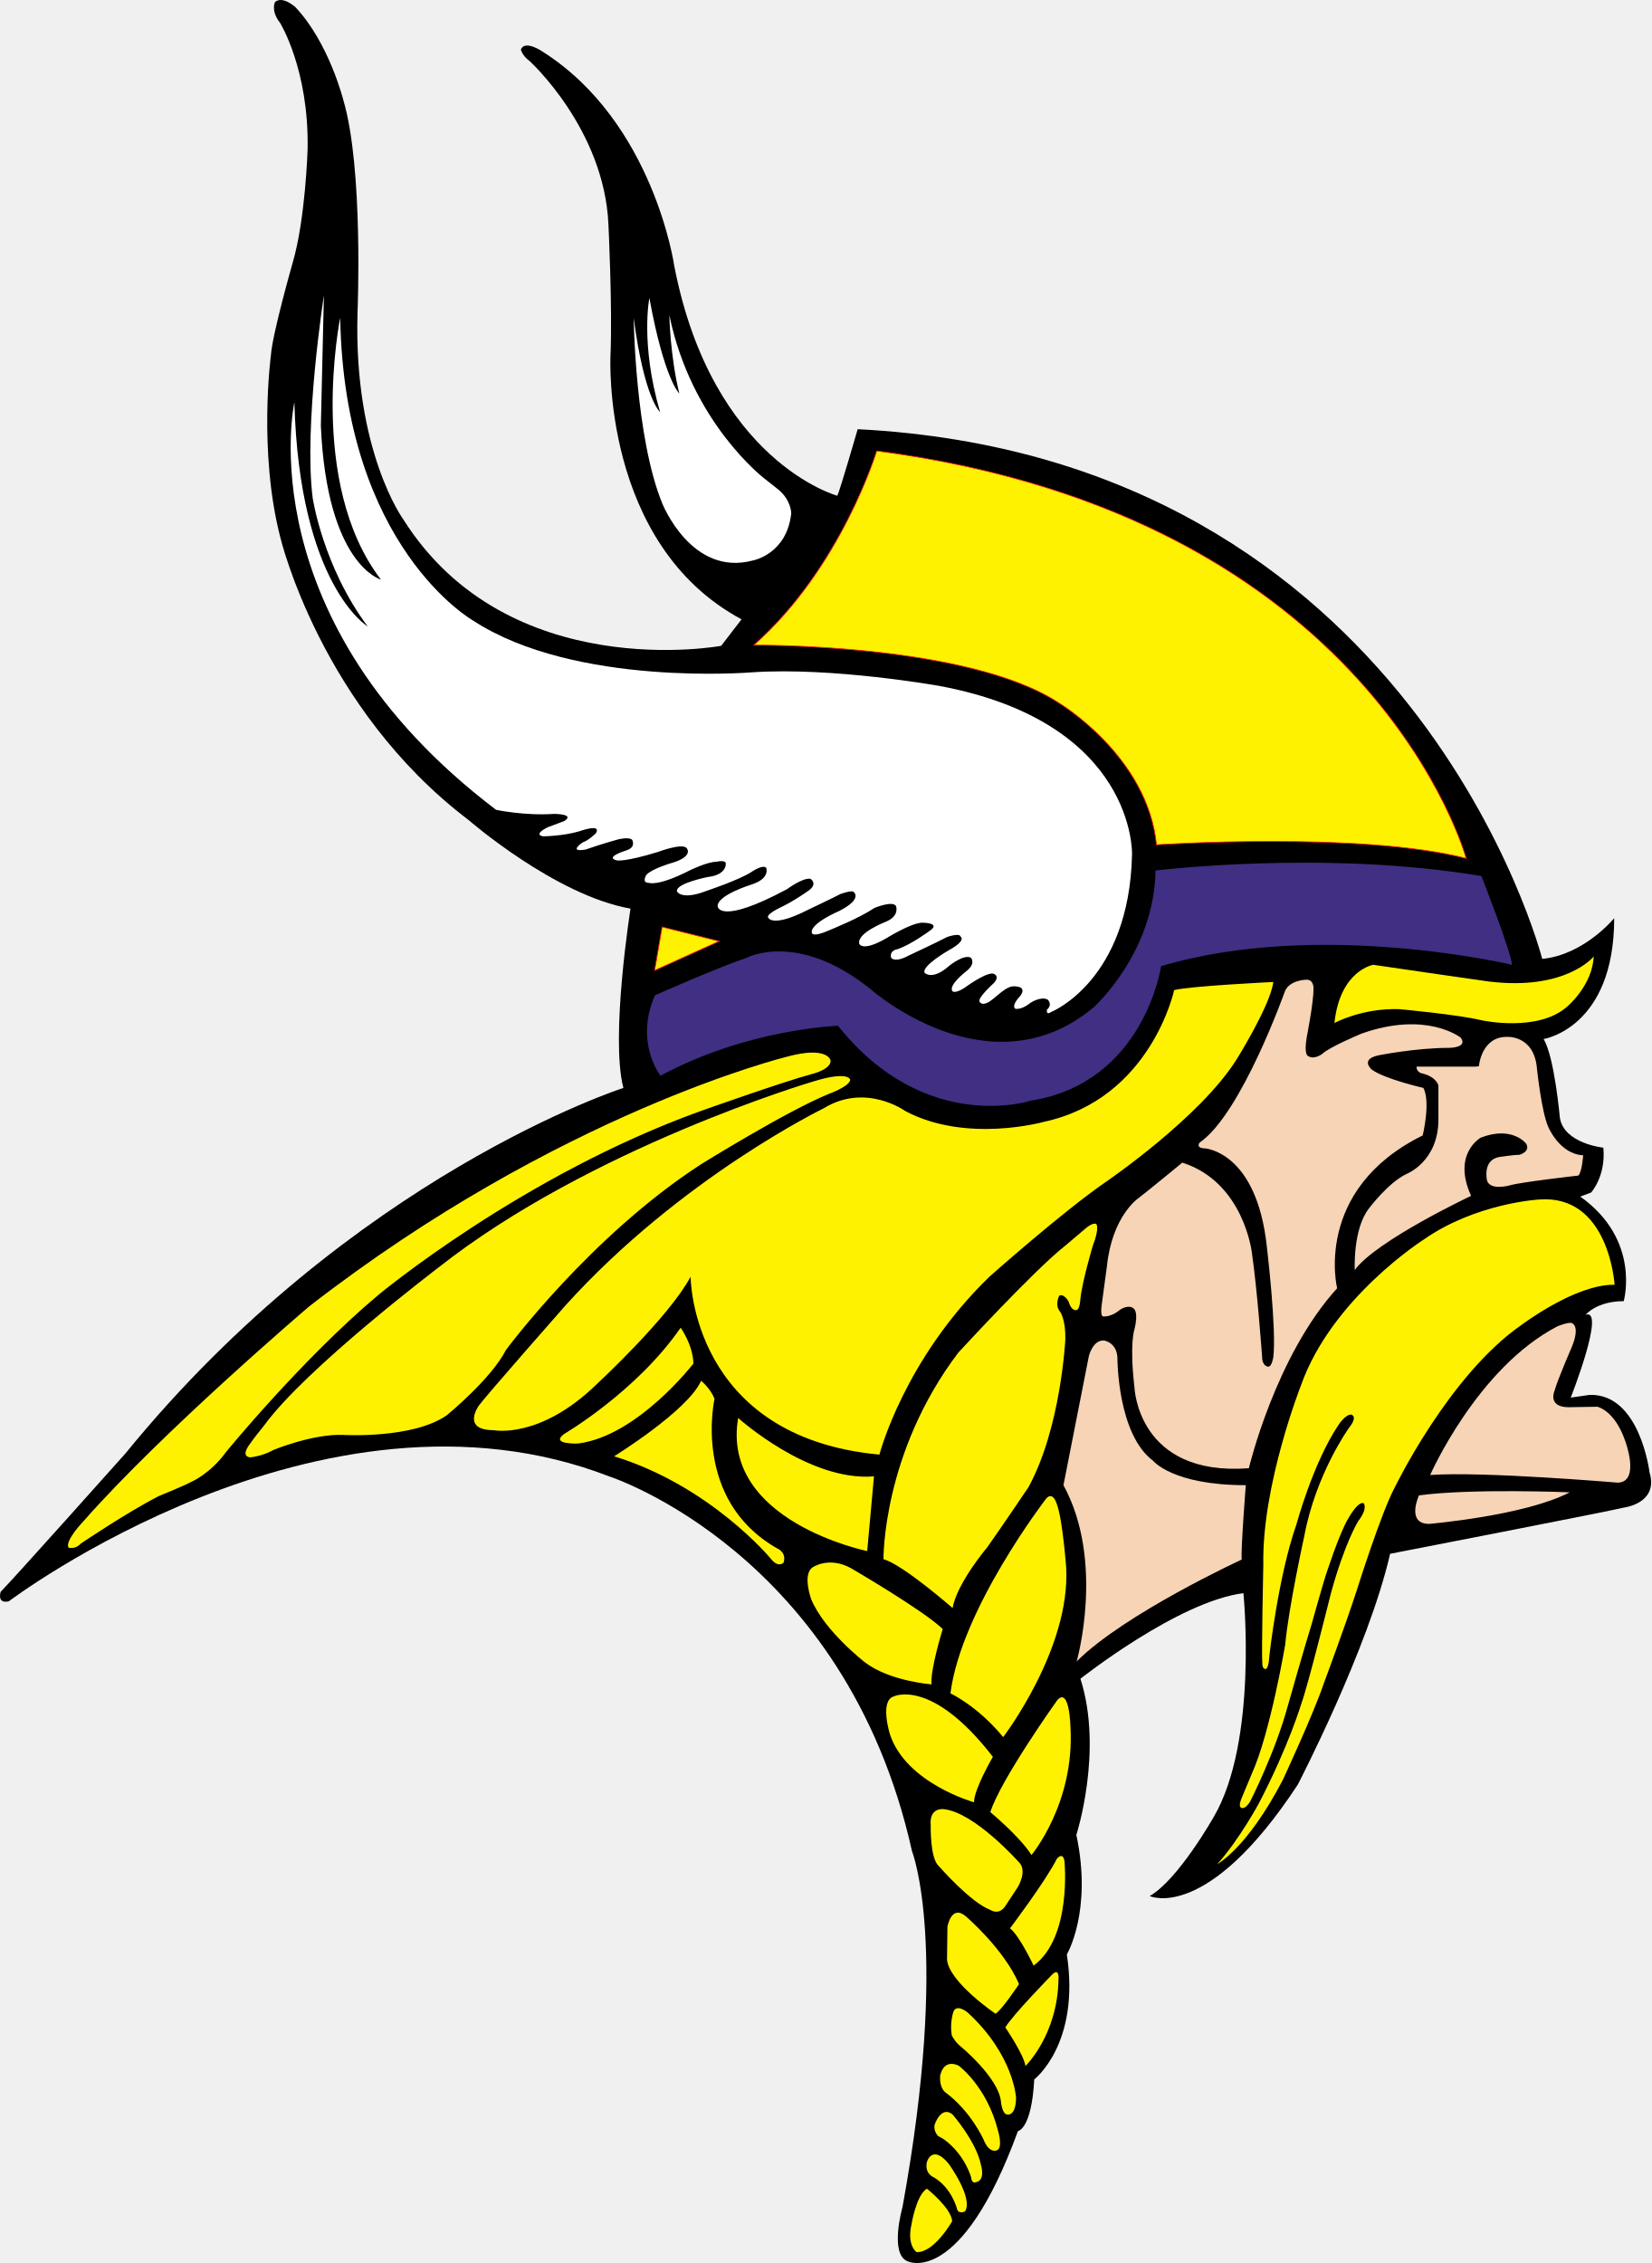
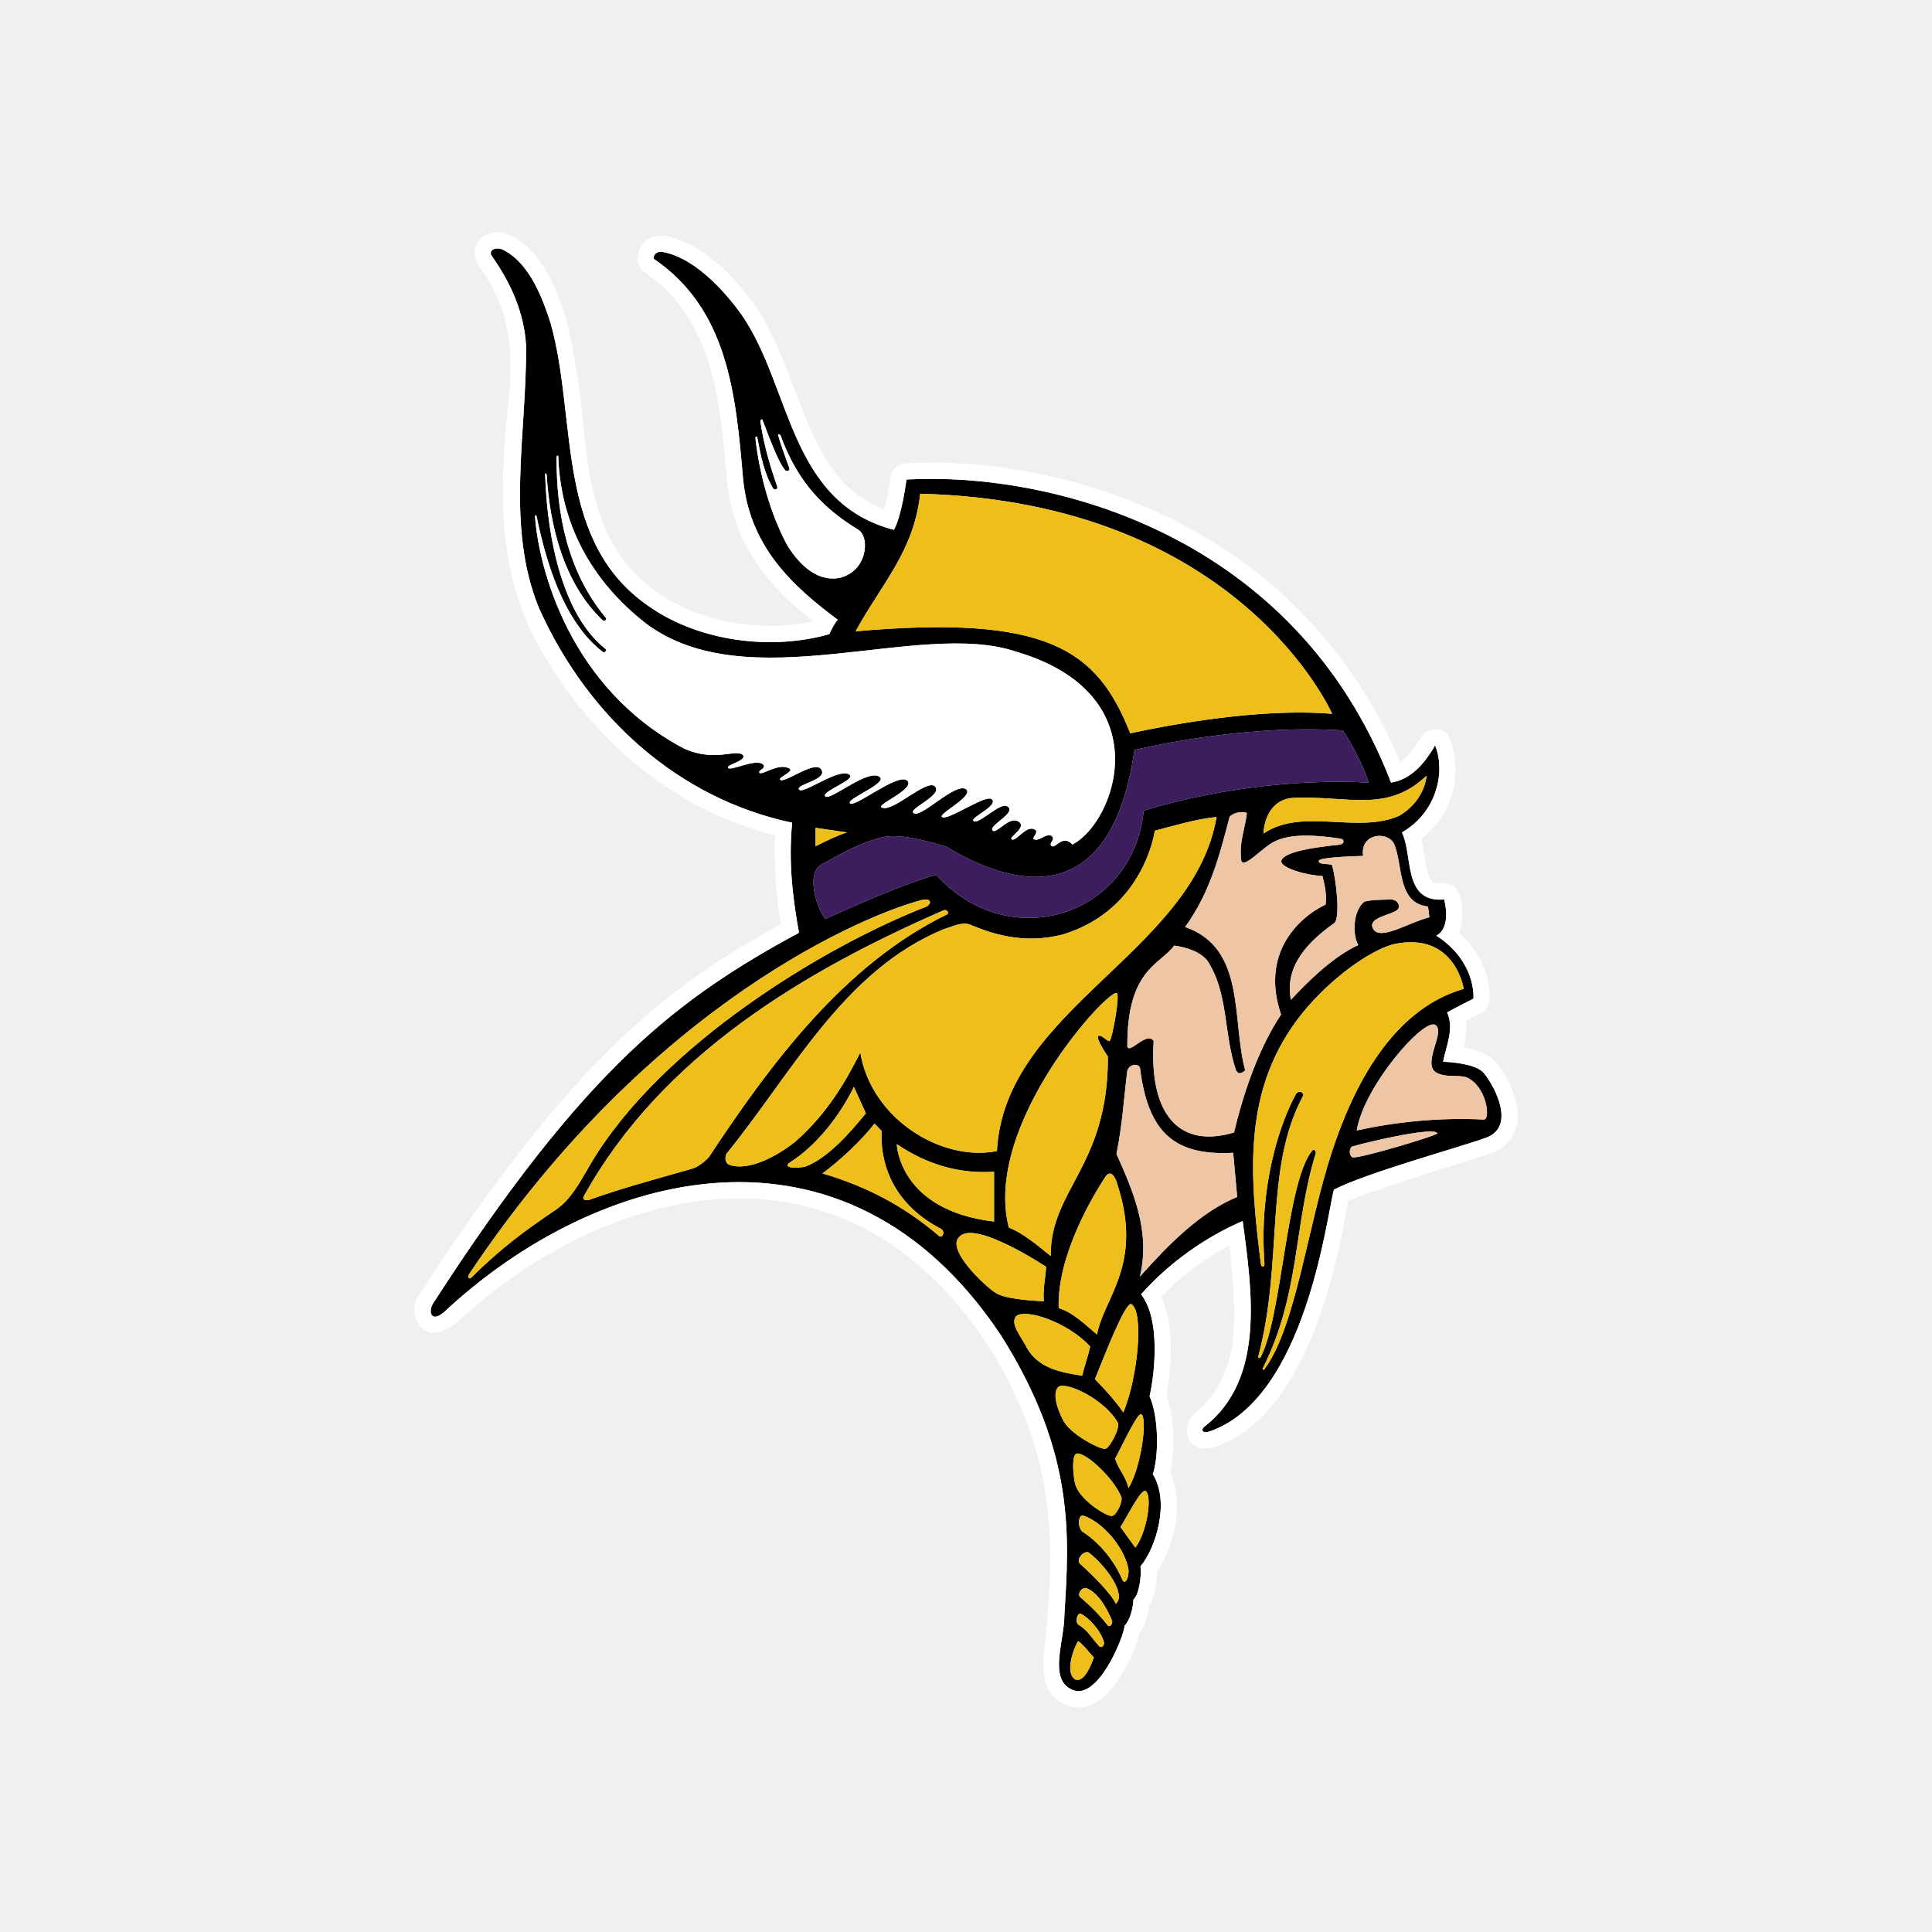
- <svg xmlns="http://www.w3.org/2000/svg" version="1.1" id="Layer_1" x="0px" y="0px" viewBox="0 0 508.104 696.394" enable-background="new 0 0 508.104 696.394" xml:space="preserve">
-   <g>
-     <path d="M228.198,190.587l-6.27,8.151c0,0-65.515,12.225-97.803-38.871c0,0-15.36-21.003-14.105-63.635   c0,0,1.88-44.512-4.39-65.516c0,0-4.388-17.554-14.733-28.526c0,0-3.918-3.604-6.27-1.567c0,0-1.41,2.665,1.567,6.427   c0,0,8.935,14.419,8.464,38.871c0,0-0.627,21.369-4.598,34.952c0,0-6.27,21.943-6.687,28.422c0,0-3.971,29.674,2.925,56.215   c0,0,12.435,52.349,57.889,86.832c0,0,26.644,23.197,49.841,27.272c0,0-6.27,39.497-2.194,55.171c0,0-83.382,26.75-153.182,112.432   c0,0-34.69,38.87-38.453,42.632c0,0-1.253,3.761,2.508,2.926c0,0,96.131-72.724,184.739-38.452c0,0,72.726,23.407,93.207,115.358   c0,0,11.701,29.257-2.927,109.505c0,0-4.179,14.63,1.673,16.719c0,0,16.3,7.942,33.855-40.124c0,0,4.18-0.419,5.015-15.883   c0,0,14.211-10.867,10.031-38.453c0,0,7.941-13.374,2.925-36.78c0,0,8.36-25.913,1.254-48.065c0,0,30.094-23.823,50.156-26.331   c0,0,4.598,45.559-9.195,68.963c0,0-10.867,19.227-19.645,24.242c0,0,17.553,8.359,45.558-34.272c0,0,21.735-41.798,28.422-71.054   c0,0,68.963-13.377,71.888-14.212c0,0,10.867-1.252,7.941-10.865c0,0-2.923-24.242-18.39-23.824l-5.851,0.835   c0,0,10.866-27.586,4.597-25.495c0,0,3.342-4.179,11.702-4.179c0,0,5.435-18.81-13.374-32.184l3.345-1.254   c0,0,4.597-5.016,3.76-13.793c0,0-12.12-1.253-13.374-9.194c0,0-1.674-18.809-5.016-24.242c0,0,21.734-3.344,21.734-37.198   c0,0-9.195,11.284-22.153,12.539c0,0-39.286-154.229-210.651-163.005c0,0-5.433,18.807-6.27,20.479   c0,0-38.452-10.449-50.155-70.636c0,0-6.27-44.304-40.542-66.038c0,0-5.433-3.761-6.687-0.626c0,0,0.417,1.88,2.716,3.552   c0,0,22.989,20.898,24.242,50.364c0,0,1.254,25.495,0.626,40.333C187.864,109.503,184.939,167.391,228.198,190.587z" />
-     <path fill="#FFFFFF" d="M195.006,97.838c0,0,0.439,36.637,8.775,57.04c0,0,8.995,22.814,28.081,17.549   c0,0,10.31-1.974,11.626-14.479c0,0,0-4.169-4.168-7.458l-4.168-3.291c0,0-22.377-17.111-29.177-50.238   c0,0,0.219,12.504,3.07,24.132c0,0-4.606-4.169-9.213-29.398c0,0-2.852,14.04,3.291,35.102   C203.123,126.797,198.296,122.848,195.006,97.838z M289.012,211.068c0,0-32.811-5.851-57.47-4.179c0,0-54.544,4.597-85.892-15.883   c0,0-39.706-22.361-40.96-93.206c0,0-10.344,50.783,12.539,80.562c0,0-16.613-4.388-18.495-47.334l0.94-40.124   c0,0-6.27,40.124-3.448,62.381c0,0,3.135,21.003,16.927,39.498c0,0-21.002-12.539-22.569-68.965c0,0-14.733,67.083,62.067,125.389   c0,0,8.776,1.88,17.868,1.253c0,0,6.583,0,3.135,2.194l-5.016,1.881c0,0-4.702,2.194-1.567,2.821c0,0,5.956,0,11.284-1.567   c0,0,6.897-2.507,5.016,0.627c0,0-2.194,2.194-4.075,2.821c0,0-4.702,3.135,0.94,2.194c0,0,5.329-1.88,10.031-3.135   c0,0,3.295-0.826,4.261,0.138c0,0,1.378,2.344-1.93,3.31c0,0-6.755,2.067-2.758,3.032c0,0,2.344,0.551,12.684-2.619   c0,0,7.583-2.896,8.823-1.103c0,0,2.345,2.619-5.238,4.688c0,0-5.515,1.655-7.17,3.447c0,0-1.654,2.482,0.69,2.482   c0,0,2.758,1.24,12.684-3.861c0,0,5.376-2.619,8.133-2.619c0,0,2.895-0.69,2.895,0.551c0,0,0.414,3.447-5.514,4.136   c0,0-9.925,1.931-9.512,4.412c0,0,1.241,2.896,9.099-0.137c0,0,9.926-3.31,13.786-5.791c0,0,3.308-2.344,4.548-1.379   c0,0,1.517,3.309-4.55,5.239c0,0-10.753,3.309-10.339,6.756c0,0,0.552,5.79,21.369-5.377c0,0,4.824-3.584,7.168-3.171   c0,0,2.483,1.518-0.688,3.723c0,0-4.414,3.169-8.55,5.1c0,0-4.687,2.206-3.723,3.171c0,0,1.241,3.169,12.27-2.482   c0,0,7.859-3.722,9.927-4.825c0,0,3.723-1.379,4.136-0.552c0,0,2.758,2.068-4.55,5.79c0,0-8.822,3.724-8.409,6.618   c0,0-0.138,1.793,5.652-0.827c0,0,8.962-3.585,13.65-6.755c0,0,5.652-2.344,6.617-0.552c0,0,1.24,3.032-3.172,4.825   c0,0-8.962,3.447-8.134,6.756c0,0,0.827,2.62,8.271-1.655c0,0,7.722-4.825,11.168-4.825c0,0,6.068,0,2.069,2.619   c0,0-5.379,3.998-9.652,5.515c0,0-2.62,0.276-2.068,2.62c0,0,0.966,1.792,5.516-0.689c0,0,7.72-3.586,11.718-5.654   c0,0,3.86-1.378,4.137-0.137c0,0,2.068,1.103-3.723,4.273c0,0-8.409,4.826-7.306,6.894c0,0,2.342,2.481,7.582-2.206   c0,0,4.413-3.583,6.618-2.481c0,0,1.79,1.792-1.518,4.273c0,0-5.516,4.274-4.137,6.066c0,0,0.966,1.104,4.964-1.929   c0,0,6.481-4.551,7.996-3.31c0,0,1.792,0.828-0.552,3.034c0,0-4.272,3.859-4.135,5.238c0,0,0.672,2.287,4.276-0.713   c0.044-0.037,0.09-0.075,0.136-0.114c3.722-3.171,4.687-3.585,6.065-3.722c0,0,4.548-0.276,2.066,3.033   c0,0-2.755,2.756-1.515,3.859c0,0,1.792,0.552,4.687-1.792c0,0,3.31-2.205,5.377-0.965c0,0,1.518,1.516-0.275,3.033   c0,0-0.414,1.931,1.379,0.689c0,0,23.956-9.609,24.792-48.479C348.361,262.896,349.615,222.354,289.012,211.068z" />
-     <path fill="#FFF200" stroke="#ED1C24" stroke-width="0.25" d="M269.785,138.76c0,0-10.867,35.945-37.826,59.769   c0,0,65.831-0.627,93.833,17.763c0,0,27.378,16.301,30.095,43.677c0,0,62.693-4.18,95.295,4.18   C451.182,264.149,422.76,158.822,269.785,138.76z M201.449,298.632l19.853-8.987l-17.554-4.39L201.449,298.632z" />
-     <path fill="#402F83" d="M455.873,269.587c0,0,9.387,23.895,9.387,27.309c0,0-59.314-14.083-107.958,0.426   c0,0-5.121,35.845-40.111,41.392c0,0-32.429,10.666-59.312-23.043c0,0-27.736,0.854-54.618,15.361c0,0-8.108-10.241-1.707-24.75   c0,0,19.202-8.533,28.163-11.52c0,0,15.789-8.535,38.404,9.813c0,0,36.27,32.003,68.273,5.548c0,0,18.773-16.642,19.201-42.245   C355.595,267.879,407.655,261.479,455.873,269.587z" />
-     <path fill="#F6D4B5" d="M455.657,350.099c9.689-3.777,13.958,1.806,13.958,1.806c1.478,2.464-1.971,3.449-1.971,3.449   c-1.642,0-6.075,0.657-6.075,0.657c-5.584,0.82-3.942,7.389-3.942,7.389c1.149,3.12,7.226,1.314,7.226,1.314   c3.448-0.985,20.857-2.956,20.857-2.956c1.148-1.149,1.478-6.241,1.478-6.241c-7.205-0.343-10.682-8.6-10.682-8.6   c-2.11-4.522-3.519-17.888-3.519-17.888c-0.802-10.652-9.346-9.949-9.346-9.949c-7.839,0-8.541,9.046-8.541,9.046l-1.105,0.1   h-18.089c0,1.91,1.81,2.11,1.81,2.11c4.421,1.105,4.924,3.719,4.924,3.719v10.452c0,12.964-9.812,16.759-9.812,16.759   c-5.583,2.626-11.495,10.51-11.495,10.51c-5.092,6.405-4.435,19.05-4.435,19.05C423.467,381.793,452.7,368,452.7,368   C446.787,355.026,455.657,350.099,455.657,350.099z M437.806,349.414c0,0,2.507-10.24,0.209-14.629c0,0-11.913-2.717-15.883-5.643   c0,0-3.763-3.135,2.089-4.388c0,0,11.494-2.299,21.734-2.299c0,0,5.854,0,3.554-3.135c0,0-10.45-8.359-30.512-1.253   c0,0-10.03,4.179-12.121,6.269c0,0-2.483,1.826-4.191,0.706c0,0-1.592,0.001-0.531-6.065c0,0,2.062-10.365,2.062-14.782   c0,0,0.117-2.826-2.239-2.708c0,0-5.064,0.059-6.537,3.475c0,0-13.431,37.87-26.282,46.648c0,0-1.357,1.672,1.568,1.776   c0,0,15.987,0.836,19.122,30.302c0,0,3.029,25.392,1.985,33.959c0,0-0.418,2.926-1.568,2.926c0,0-1.881-0.104-1.881-3.03   c0,0-1.462-20.584-3.135-31.974c0,0-2.402-21.733-21.42-27.795c0,0-11.284,9.301-13.689,11.076c0,0-7.941,5.539-9.509,20.794   c0,0-1.358,10.136-1.567,11.599c0,0-0.625,3.762,0.419,3.865c0,0,2.402,0.313,5.225-2.09c0,0,2.612-1.777,4.18-0.313   c0,0,1.566,0.941,0.208,6.375c0,0-1.567,4.283,0,17.763c0,0,0.837,27.585,35.214,24.973c0,0,8.146-34.48,27.165-55.378   C411.473,396.435,403.95,366.132,437.806,349.414z M354.84,449.515c-10.972-8.151-10.972-31.348-10.972-31.348   c0-5.015-4.074-5.643-4.074-5.643c-3.448-0.312-4.702,4.702-4.702,4.702l-7.837,39.811c12.853,23.511,4.074,54.23,4.074,54.23   c14.733-14.732,50.783-31.346,50.783-31.346c-0.313-2.822,1.254-22.885,1.254-22.885   C360.796,457.038,354.84,449.515,354.84,449.515z M436.656,460.172c0,0-4.075,8.778,3.135,8.778c0,0,29.467-2.509,43.259-9.719   C483.05,459.232,452.957,457.979,436.656,460.172z M500.112,443.396c-3.252-9.466-8.576-10.501-8.576-10.501l-9.022,0.147   c-6.358-0.147-4.142-5.028-4.142-5.028c0.741-2.957,5.177-13.163,5.177-13.163c2.959-6.951,0.148-7.691,0.148-7.691   c-0.89-0.443-4.41,0.977-4.41,0.977c-24.763,12.854-39.183,45.767-39.183,45.767c16.013-1.176,57.791,2.36,57.791,2.36   C504.845,455.966,500.112,443.396,500.112,443.396z" />
-     <path fill="#FFF200" d="M430.695,310.552c0,0,18.35,1.707,25.178,3.414c0,0,17.494,3.84,26.455-4.267c0,0,7.681-6.401,8.107-15.362   c0,0-8.534,10.669-32.43,7.681c0,0-29.871-4.267-35.418-5.121c0,0-10.24,1.707-11.946,17.922   C410.642,314.819,419.175,310.125,430.695,310.552z M290.104,501.309c-5.804-5.671-28.229-18.732-28.229-18.732   c-6.992-3.824-12.005-0.132-12.005-0.132c-2.901,2.374-0.264,9.632-0.264,9.632c4.089,9.894,16.622,19.521,16.622,19.521   c7.65,5.806,20.446,6.729,20.446,6.729C286.147,514.106,290.104,501.309,290.104,501.309z M266.86,477.309l2.089-22.987   c-20.062,1.673-41.796-17.973-41.796-17.973C221.72,468.113,266.86,477.309,266.86,477.309z M305.54,540.633   c-18.865-24.403-30.474-18.602-30.474-18.602c-4.485,1.32-1.186,11.74-1.186,11.74c5.013,15.039,25.854,20.844,25.854,20.844   C299.735,550.526,305.54,540.633,305.54,540.633z M308.705,534.558c0,0,20.712-27.043,19.393-52.106c0,0-1.055-14.38-2.771-19.261   c0,0-1.186-4.617-3.429-1.979c0,0-26.123,33.897-29.419,59.889C292.479,521.101,300.79,524.928,308.705,534.558z M116.394,398.524   c0,0,44.095-36.781,99.265-56.634c0,0,25.287-8.985,33.855-11.285c0,0,6.479-1.463,6.06-4.388c0,0-1.045-4.388-13.374-1.045   c0,0-70.218,17.137-147.123,76.905c0,0-45.14,38.453-69.382,66.039c0,0-5.851,6.06-4.597,8.149c0,0,2.09,0.627,3.761-1.254   c0,0,14.211-9.613,24.033-14.629c0,0,7.732-3.135,10.031-4.389c0,0,5.852-2.508,10.659-9.196   C69.582,446.797,92.988,418.167,116.394,398.524z M239.177,476.494c-26.378-14.961-19.292-46.062-19.292-46.062   c-1.377-3.348-4.133-5.513-4.133-5.513c-4.134,9.252-26.772,23.229-26.772,23.229c29.528,9.056,48.032,31.3,48.032,31.3   c2.559,3.346,4.134,1.379,4.134,1.379C242.13,477.675,239.177,476.494,239.177,476.494z M215.868,358.191   c0,0,25.913-16.093,39.08-21.526c0,0,6.479-2.298,6.688-4.388c0,0-0.418-2.926-11.704,0.627c0,0-68.337,20.271-115.147,57.262   c0,0-40.751,30.928-53.499,48.482c0,0-3.553,4.39-4.18,5.434c0,0-3.344,3.971-0.209,4.389c0,0,3.552-0.21,7.315-2.299   c0,0,12.121-5.016,21.525-4.598c0,0,21.315,1.254,31.765-6.061c0,0,13.584-11.075,18.182-20.062   C155.682,415.452,181.595,380.343,215.868,358.191z M297.229,589.728c-4.485-3.825-5.671,3.167-5.671,3.167l-0.133,10.156   c0.66,6.992,14.907,16.622,14.907,16.622c1.716-0.791,7.255-9.103,7.255-9.103C308.971,599.754,297.229,589.728,297.229,589.728z    M213.389,419.603c-0.197-5.905-3.938-11.024-3.938-11.024c-13.583,19.686-35.827,32.679-35.827,32.679   c-4.528,3.347,4.332,2.953,4.332,2.953C196.263,441.847,213.389,419.603,213.389,419.603z M313.455,572.958   c0,0-13.589-15.302-23.086-16.226c0,0-4.484-0.66-3.957,5.013c0,0-0.265,10.159,2.507,12.533c0,0,9.763,11.212,15.829,13.454   c0,0,2.638,1.846,4.617-1.187l3.826-5.805C313.191,580.742,316.356,575.596,313.455,572.958z M325.327,523.222   c0,0-17.412,24.405-20.579,34.43c0,0,9.103,7.52,12.665,13.192c0,0,13.321-15.831,12.004-39.312   C329.417,531.533,329.152,518.869,325.327,523.222z M337.332,376.652c-1.055-0.527-3.033,1.187-3.033,1.187l-6.417,5.43   c-9.613,7.523-33.019,33.02-33.019,33.02c-23.406,30.929-22.987,63.529-22.987,63.529c5.909,1.594,21.265,15.029,21.265,15.029   c1.318-7.651,10.685-18.732,10.685-18.732c3.957-5.542,12.665-18.468,12.665-18.468c10.026-18.336,11.344-45.509,11.344-45.509   c0.131-6.068-1.582-8.442-1.582-8.442c-1.847-2.11-0.265-5.013-0.265-5.013c1.584-0.66,2.901,1.979,2.901,1.979   c0.792,2.771,2.244,2.507,2.244,2.507c1.188,0,1.318-3.299,1.318-3.299c0.528-5.408,3.826-16.488,3.826-16.488   C338.519,377.576,337.332,376.652,337.332,376.652z M391.829,302.184c0,0-25.911,1.253-30.51,2.507c0,0-7.105,33.438-40.124,40.542   c0,0-23.824,6.688-42.633-3.343c0,0-12.121-8.777-25.078-0.836c0,0-43.885,21.315-79.413,60.604c0,0-24.659,28.003-26.75,30.929   c0,0-5.432,7.523,4.599,7.523c0,0,14.21,2.927,31.765-14.21c0,0,22.151-20.48,28.838-33.02c0,0,0.002,49.319,58.097,54.752   c0,0,7.524-29.257,33.855-54.752c0,0,22.569-20.063,35.944-29.257c0,0,28.84-19.646,40.124-37.617   C380.545,326.007,390.993,309.288,391.829,302.184z M473.64,369.126c0,0-19.45,1.055-35.581,12.362   c0,0-28.193,17.942-37.691,44.778c0,0-12.062,30.605-11.609,55.18c0,0-0.603,28.192-0.302,30.001c0,0-0.224,2.025,0.912,2.152   c0,0,1.011,0.504,1.264-4.229c0,0,2.764-24.537,8.303-40.211c0,0,5.017-18.704,12.854-30.511c0,0,2.089-3.344,3.97-3.344   c0,0,2.312,0.394-0.627,4.075c0,0-10.24,14.211-13.793,33.438c0,0-4.805,21.837-5.851,33.331c0,0-4.598,27.17-10.24,39.603   l-3.135,7.523c0,0-1.16,2.498-0.187,3.03c0,0,1.02,0.752,2.7-1.771c0,0,7.726-15.054,11.696-29.682c0,0,5.119-18.077,7.314-25.077   c0,0,2.822-10.136,4.181-14.524c0,0,4.284-13.479,7.21-18.182c0,0,2.819-5.119,4.597-4.492c0,0,1.462,1.464-1.673,5.539   c0,0-4.179,6.685-8.463,22.464c0,0-7.001,28.213-8.986,33.542c0,0-3.865,13.061-13.061,30.72c0,0-6.061,11.285-12.853,18.809   c0,0,9.195-4.809,20.166-25.914c0,0,9.403-20.168,12.644-29.78c0,0,6.479-17.345,10.136-28.629c0,0,7.419-23.617,11.599-31.454   c0,0,16.717-34.69,39.078-50.154c0,0,16.642-12.598,28.645-12.359C496.855,395.36,495.199,367.467,473.64,369.126z    M325.195,572.038c-3.166,6.465-14.379,21.37-14.379,21.37c2.901,2.24,7.256,11.479,7.256,11.479   c11.873-8.706,9.497-32.189,9.497-32.189C327.042,569.663,325.195,572.038,325.195,572.038z M293.141,650.694   c-3.562-2.901-5.541,3.168-5.541,3.168c-0.396,1.978,1.056,3.429,1.056,3.429l1.846,1.055c6.465,4.748,8.312,11.609,8.312,11.609   c0.263,2.243,1.451,1.582,1.451,1.582c3.166-0.527,1.583-5.408,1.583-5.408C300.396,659.004,293.141,650.694,293.141,650.694z    M285.225,673.52c-3.297,1.979-4.749,11.081-4.749,11.081c-1.451,6.464,1.583,8.442,1.583,8.442   c5.408,0.264,10.95-9.498,10.95-9.498C292.744,679.455,285.225,673.52,285.225,673.52z M285.225,665.34   c-0.79,3.692,2.242,4.749,2.242,4.749c5.41,3.299,6.992,9.497,6.992,9.497c0.396,1.979,2.507,0.924,2.507,0.924   c2.639-4.091-5.014-14.643-5.014-14.643C286.808,659.667,285.225,665.34,285.225,665.34z M294.986,635.653   c-4.881-2.242-5.673,3.165-5.673,3.165c-0.264,3.956,1.716,5.146,1.716,5.146c7.783,5.804,11.607,14.379,11.607,14.379   c1.715,4.354,3.958,3.43,3.958,3.43c2.242-0.527,0.528-6.068,0.528-6.068C303.693,641.985,294.986,635.653,294.986,635.653z    M297.756,619.291c0,0-3.297-2.769-4.352-0.263c0,0-1.188,3.43-0.527,7.255c0,0,0.66,1.583,2.242,3.035   c0,0,12.398,10.028,12.928,17.675c0,0,0.395,3.562,1.846,3.694c0,0,2.771,0.793,2.771-5.276   C312.664,645.411,311.871,632.219,297.756,619.291z M323.744,607.673c0,0-12.138,12.399-14.379,16.226c0,0,5.673,8.31,6.201,11.871   c0,0,9.894-9.497,10.156-26.646C325.723,609.124,326.118,605.299,323.744,607.673z" />
+ <svg xmlns="http://www.w3.org/2000/svg" width="512" height="512" viewBox="0 0 512 512" version="1.1">
+   <g stroke="none" stroke-width="1" fill="none">
+     <path d="M382.438 281.361c.758-4.103 3.033-8.663 1.061-13.069 2.176-1.203 4.618-2.443 6.975-3.645.176-2.76-.772-10.88-9.853-16.703 0 0 4.022-1.399 2.119-9.571-11.067.911-8.187-11.544-11.218-17.77 9.316-5.332 11.604-16.181 8.794-23.087-2.787 4.916-6.521 9.112-11.673 9.874-25.365-65.884-90.037-82.426-128.422-80.314 0 0-1.197 9.541-3.321 13.339-27.887-7.292-27.131-37.815-40.32-56.951-3.114-4.349-11.453-14.942-20.974-16.707-1.862-.261-2.523 1.06-2.374 1.821 19.71 13.368 21.758 36.016 23.65 57.865 1.593 18.394 13.148 28.83 25.124 37.803-.657.622-1.68 2.624-2.232 3.811-15.462 4.405-34.087 1.849-46.969-6.809-26.076-17.125-19.637-49.75-26.861-75.506-2.135-6.696-5.553-15.848-12.401-19.428-2.164-1.187-4.229.082-3.208 1.505 5 7.141 8.639 15.038 9.09 23.999.151 23.099-5.474 47.607 3.399 69.294 13.175 29.429 37.513 50.667 67.097 56.914-.961 10.413.057 19.361 1.819 29.159-31.752 17.226-56.357 35.289-97.104 98.44-1.254 2.553-.043 4.982 3.379 1.795 39.951-37.194 105.816-55.61 147.168 6.335 19.883 31.41 18.154 53.525 16.899 74.161-.01 7.165-4.349 17.149 2.108 19.904 6.921 2.987 13.825-14.575 13.838-17.018 1.512-1.523 2.24-4.65 2.346-6.933 1.44-1.088 2.2-6.086 1.868-8.775 4.157-4.927 7.846-17.251 3.248-24.43 1.551-4.136 1.732-14.864-.837-20.635 1.428-6.279 2.894-20.507-2.255-27.015 7.455-8.415 17.185-15.268 26.934-19.426 2.421 18.374 6.047 41.799-10.024 54.403-1.071.718-.897 1.959 1.078 1.415 25.85-8.676 31.33-57.986 33.117-64.128 8.6-4.487 33.094-11.113 40.435-13.81 7.691-2.927 2.371-13.319-.633-17.005-1.504-1.915-5.846-2.858-10.864-3.103zm-3.996-41.12l.366 2.841c-5.31 1.3-13.232 6.475-14.96 2.983-1.528-3.076 5.407-3.59 6.62-5.108.66-.856.082-2.278-1.518-2.581-3.79.055-5.89.137-7.427.593-3.224 2.692-2.976 9.321-1.547 11.473-6.992 3.197-13.915 10.257-17.86 14.511-1.813-9.112 4.85-15.639 11.527-20.352 1.514-1.451.607-10.63-.608-15.34-1.254-.538-3.392.015-3.572-1.061-.017-1.03 8.322-1.225 11.792-1.376-.903-5.76 6.002-6.728 8.097-3.401 2.572 5.617.756 15.904 9.09 16.817zm-.398-34.671c-.453 4.404-3.336 8.353-7.276 10.63-11.069 4.858-25.769-2.278-35.931 4.708.15-3.797 2.092-9.085 7.846-9.478 14.532-.609 24.88 4.134 35.361-5.861zm-15.313 1.822c-19.861-1.062-41.606 1.961-59.645 7.428-2.728 27.967-35.67 38.463-54.963 17.026 0 0-7.306 1.614-29.41 11.693-2.732-3.646-5.041-12.562-.829-14.552 5.727-3.112 10.088-5.705 16.031-7.11 4.97-1.136 12.939 1.402 16.816 2.473 21.921 13.217 44.29 13.549 49.899-25.586 0 0 28.326-6.998 55.195-5.193 0 0 4.191 5.803 6.905 13.822zm-146.595 16.86v-4.863l8.338 1.216c-2.577.772-5.46 2.223-8.338 3.647zm27.74-93.405c84.703 2.167 109.153 58.319 109.153 58.319-16.237-1.366-37.102 1.642-53.513 5.163-8.767-22.293-22.036-31.451-72.769-27.033 6.961-12.714 15.381-21.067 17.129-36.45zm-35.321 13.515c-4.318-8.093-7.252-18.297-8.376-28.323.067-.382.315-.411.484-.265 1.007 5.426 1.929 9.847 4.254 13.707.448.446 1.238.268 1.058-.541-1.75-5.024-3.572-10.894-4.485-17.424.206-.285.416-.651.624-.117 1.597 4.113 4.105 11.16 5.986 13.219.269.357 1.209.269 1.123-.451-.755-2.195-2.402-6.479-2.931-8.629-.309-.714.289-.444.524-.246 4.67 12.867 11.743 19.652 20.688 25.123 3.225 2.207 2.142 11.226-5.155 12.753-6.212 1.067-10.916-4.096-13.793-8.807zm9 59.439c-1.793-2.306-9.775 3.962-10.816 2.832-.647-.519 3.594-2.138 2.575-2.885-2.73-1.823-7.377 1.822-8.036 1.064-.467-.729 1.724-1.064 1.063-2.126-1.927-1.964-8.809 1.9-9.401.76-.423-.825 5.047-1.836 3.944-3.343-1.807-1.748-7.427 1.994-15.628-1.746-30.455-16.056-38.529-48.086-39.457-61.415.088-.45.114-.571.386-.211 2.4 11.691 7.006 27.893 17.556 36.037.541.357 1.115-.404.759-.762-11.219-8.842-15.462-28.802-16.019-46.017-.041-.659.171-.72.404-.153.759 13.054 4.398 28.705 14.856 38.573.449.362 1.208-.218.759-.758-10.126-12.164-13.06-27.608-13.005-42.504.093-.595.484-.394.451-.207.607 17.77 8.613 32.84 23.165 44.231 27.135 20.44 72.436-1.166 98.18 7.529 38.439 11.306 26.436 45.19 14.915 51.096-2.625-2.751-4.381 1.053-5.456.455-1.162-.737 1.332-1.887-.188-2.8-1.432-.599-3.199 1.573-4.513.978-.76-.338 1.325-1.846.28-2.52-2.278-1.517-5.023 3.248-6.19 2.52-.92-.608 3.897-2.967 1.979-4.579-2.511-1.89-5.904 3.151-6.987 2.297-1.66-1.191 6.941-4.991 3.642-6.531-1.816-.923-7.551 5.071-8.794 3.951-.974-.899 7.031-4.202 4.756-5.836-1.889-1.057-11.647 5.894-13.092 4.775-1.076-.839 8.625-5.56 6.356-7.357-2.822-1.925-12.161 8.016-13.935 6.293-1.353-1.114 7.962-4.785 5.697-7.052-2.172-2.111-11.627 7.383-14.188 5.533-1.189-.786 9.525-5.048 6.679-7.194-2.799-1.614-13.998 7.557-15.016 6.133-.888-1.181 9.444-5.019 8.033-6.836-2.866-2.753-13.239 6.33-14.552 5.011-1.245-1.23 8.166-4.388 6.442-5.728-2.868-2.036-12.459 5.463-13.414 3.909-.887-1.406 7.973-2.577 5.809-5.418zm-70.251 116.786c-8.138 5.509-14.502 10.141-22.433 18.026-.716.538-1.058-.36-.342-1.262 48.247-72.14 105.774-95.272 119.769-98.839 2.737-.537 2.466.98 1.367 1.686-26.416 10.203-70.328 36.435-89.108 68.194-2.857 4.827-5.153 9.405-9.254 12.195zm36.376-10.945c-10.108 2.905-18.578 5.127-27.366 8.267-.789.337-2.107.171-1.619-.857 20.66-37.369 58.671-59.79 95.206-75.736 1.074-.54 1.857.705.966 1.065-27.073 13.186-46.647 39.482-62.933 64.166-.406.617-2.776 2.663-4.255 3.095zm9.758-.893c-1.432-.546-1.31-2.048-.951-2.941 17.435-21.408 31.051-48.612 57.582-59.548 2.095-.594 4.872-2.095 7.101-1.189 5.159 2.152 13.875 5.413 24.707 2.514 21.44-6.67 24.159-27.436 24.159-27.436 5.308-1.367 10.614-3.033 16.374-3.643-6.216 35.993-56.245 50.876-58.214 88.543-14.854 2.923-33.379-8.727-36.204-26.126-3.727 7.39-8.641 16.142-17.313 23.694-4.949 3.919-12.214 7.731-17.241 6.132zm97.284 44.9c-3.25-2.655-6.215-5.775-10.159-6.986-.452-13.977 9.139-29.836 12.322-34.71 1.226-1.936 2.509-.668 3.212 1.882 6.987 21.284-3.652 30.186-5.375 39.815zm9.098-8.05c3.442 2.168 1.652 19.684-2.123 28.705-2.66-3.838-5.835-7.059-7.526-8.801 2.333-5.74 8.04-20.623 9.65-19.904zm-5.76-69.709c-.554.26-2.113-1.795-2.938-1.37-.955.579 2.482 5.474 2.482 5.474.122 29.04-15.27 35.117-15.161 52.844-3.104-2.455-7.155-6.001-11.099-7.522-6.985-27.424 26.764-63.713 28.658-62.129.813.868-1.255 12.094-1.943 12.703zm-85.008 32.361c8.032-5.01 14.074-13.72 17.241-20.216l3.169 7.004c-4.094 5.026-10.086 11.927-16.117 14.153-2.192.386-5.717.45-4.293-.94zm39.747 19.242c-9.402-8.042-19.473-13.187-30.844-16.527 4.395-3.202 10.307-8.642 13.796-13.209.574.537 1.419 1.469 1.874 1.933-.455 11.542 5.374 20.524 15.53 25.845 1.614.713.541 2.858-.355 1.958zm-11.138-24.277c8.091 5.458 16.676 7.91 25.772 7.301v13.205c-25.296-2.979-25.772-20.506-25.772-20.506zm26.177 39.383c-2.688-1.614-13.44-11.697-9.501-14.923 4.218-4.379 22.896 8.048 22.896 8.048-.153 3.04-.91 5.922-.608 9.112 0 0-9.924-.259-12.786-2.237zm7.934 13.93c-1.366-2.579-4.053-5.7-2.521-7.687 2.483-2.251 13.835 1.626 19.652 7.996-.618 2.85-1.43 4.857-2.119 7.743-5.768-.913-11.98-1.976-15.012-8.052zm9.853 19.595c-1.194-2.169-2.987-7.055-1.061-8.654 2.376-1.31 12.376 3.557 15.713 9.631.538 1.439-2.203 6.63-3.279 6.81-1.005.509-9.676-3.833-11.374-7.786zm15.615 20.812c0 2.121-1.749 4.894-2.601 4.799-1.062.311-9.249-4.447-9.856-9.168-.454-2.427-.729-6.846.484-7.328 2.257-.636 10.154 6.682 11.973 11.697zm-12.277 48.139c-2.509-1.45-1.034-7.085.759-10.177 1.513 1.065 2.755 2.87 4.173 4.361-.548 1.437-2.466 6.809-4.932 5.816zm6.379-8.769c-2.118-2.238-2.89-4.146-5.617-5.81-.9-.894-.112-3.071.604-2.883 2.145 1 5.382 4.467 6.209 7.53.211.759-.417 1.694-1.196 1.163zm2.305-5.463c-1.997-2.595-4.684-5.303-7.194-7.429-1.176-.692.11-2.86 1.405-2.55 3.048 1.059 5.496 5.306 6.862 8.651.182 1.076-.718 1.683-1.073 1.328zm2.04-5.831c-1.037-2.524-6.357-7.834-9.318-10.452-1.612-1.256 1.156-3.946 2.233-3.052 4.546 3.498 10.018 11.139 7.085 13.505zm1.777-6.294c-2.121-5.01-5.829-9.632-10.374-12.674-1.612-.894-1.437-4.766 0-4.401 5.304 1.819 10.637 8.335 11.848 13.649.538 1.97-.577 5.04-1.473 3.425zm6.176-23.559c1.75 1.286.394 10.734-2.757 14.985l-3.943-5.46c2.123-3.352 5.472-10.284 6.7-9.525zm-4.577-.805c-.721-3.165-2.633-4.872-3.553-7.793.713-1.069 5.812-12.167 6.886-11.81 1.859.949-.069 14.363-3.333 19.603zm3.03-56.049c2.879-11.997-1.819-22.632-6.212-32.497 1.572-7.789 1.899-14.287 2.877-22.092.582-1.661 2.634-1.99 3.336-.848 2.109 17.379 9.224 23.475 24.712 22.635l1.059 11.69c-9.852 4.103-18.188 12.61-25.772 21.112zm24.929-38.186c-14.326 4.302-22.546-4.497-21.29-24.23-1.713-2.75-6.371 3.488-6.975 1.511-.137-20.781 8.945-21.8 12.391-26.807 3.362.443 7.109 1.694 8.913 4.138 5.555 8.686 4.168 19.18 7.499 28.901.814 1.734 2.427 0 2.427 0-3.641-13.368.303-32.352-15.919-37.97 6.519-8.959 9.068-18.722 11.797-29.203 1.057-1.212 3.364-1.476 4.575-1.02-.453 4.099-2.118 7.745-1.517 12.452.359 2.804 5.694-3.383 8.795-4.86 4.352-2.249 11.411-1.697 17.476-.783 1.252.178 1.072 1.421-.182 1.599-5.911.607-14.993 1.782-15.476 4.351-.029 1.906 6.82 3.796 10.914 3.948.592 2.199 1.201 4.986.84 7.57-7.58 3.645-17.208 13.273-11.796 29.147-5.912 8.953-9.812 20.229-12.473 31.256zm26.009 4.927c-6.55 19.887-9.517 46.323-17.937 57.808-.16.223-.614.212-.423-.261 9.943-19.858 8.122-37.676 13.966-56.785.314-.722-.489-1.662-1.118-.586-6.644 8.775-7.798 43.628-13.399 54.371-.188.41-.811.497-.607-.326 6.66-25.221 1.42-49.463 11.788-68.799.397-.694-.792-1.793-1.82-.606-4.546 8.2-9.863 24.994-8.391 44.916.086 1.098-.815 1.27-.965.041-2.878-23.243-5.165-46.45 11.179-66.529 6.884-8.452 17.202-16.286 24.089-18.084 16.246-3.436 18.508 11.86 18.508 11.86-19.104 5.47-29.323 26.145-34.868 42.981zm5.363 1.642c-.963-.579-.871-2.543.053-2.889 5.635-1.554 21.664-5.234 22.48-3.467.298.491-21.359 6.977-22.533 6.356zm34.965-9.997c-11.98-.607-23.494.637-33.81 2.884 1.962-11.802 17.651-29.705 20.772-27.978 2.96 1.641-3.461 10.022.166 12.564 2.756 1.607 5.97.536 8.269 1.39 5.079 2.33 6.294 10.631 4.602 11.139z" fill="#000" />
+     <path d="M300.631 198.763c-5.608 39.135-27.978 38.803-49.899 25.586-3.877-1.069-11.846-3.608-16.816-2.473-5.943 1.402-10.304 3.995-16.031 7.11-4.214 1.992-1.903 10.909.829 14.552 22.103-10.078 29.41-11.693 29.41-11.693 19.296 21.437 52.235 10.939 54.963-17.026 18.041-5.467 39.784-8.49 59.645-7.428-2.717-8.021-6.905-13.822-6.905-13.822-26.872-1.805-55.195 5.193-55.195 5.193" fill="#3C1E5E" />
+     <path d="M396.63 281.741c-1.604-2.05-4.523-3.425-8.822-4.157.538-2.153.97-4.548.69-7.074 1.248-.652 3.926-2.021 3.926-2.021 1.353-.69 2.247-2.046 2.342-3.564.312-4.909-1.738-12.051-8.089-17.752.898-2.207 1.285-5.353.254-9.773-.481-2.08-2.413-3.492-4.536-3.316-3.141.256-3.853-.305-4.948-7.374-.23-1.452-.462-2.929-.805-4.366 8.806-6.892 10.871-17.496 7.656-26.449-1.381-3.845-6.188-3.009-7.716-.498-1.845 3.029-3.594 5.261-5.517 6.523-11.89-28.239-32.498-50.325-59.825-64.031-21.723-10.9-47.691-16.404-71.246-15.11-2.075.115-3.771 1.7-4.029 3.763-.301 2.392-.92 5.843-1.643 8.517-13.744-5.332-18.618-18.237-23.746-31.846-2.869-7.615-5.834-15.487-10.458-22.194-4.375-6.112-13.21-16.543-23.727-18.494-8.421-.718-8.608 7.826-5.567 9.62 18.11 12.277 19.973 33.832 21.778 54.673 1.582 18.283 12.099 29.284 22.904 37.859-13.681 2.929-29.5.256-40.311-7.007l-.03-.018-.004-.002c-16.668-10.944-19.142-28.641-20.925-48.268-1.157-12.746-4.183-24.902-4.199-24.951-2.713-8.507-6.554-17.758-14.475-21.917-3.003-1.626-6.474-1.197-8.457 1.043-1.692 1.913-1.817 4.649-.267 6.776 8.415 11.528 8.938 21.843 8.21 33.249-3.57 31.198-1.868 47.034 5.738 63.925 17.755 34.266 44.558 48.952 64.591 53.87-.439 8.71.424 16.416 1.601 23.502-28.723 15.813-54.618 34.342-95.958 98.407-3.403 4.489.783 14.649 9.917 7.283 25.272-23.517 56.566-35.658 83.715-32.484 22.694 2.66 41.848 15.45 56.926 38.02 18.768 29.669 17.847 53.33 15.534 77.756-.589 6.23-2.299 14.641 5.392 17.928 2.725 1.167 5.754.823 8.511-.981 5.622-3.688 9.887-13.457 11.015-18.111 1.661-2.333 2.28-5.292 2.516-7.185 1.66-2.658 2.043-6.575 2.048-9.034 4.43-6.372 7.386-18.037 3.507-26.316 1.283-5.495 1.146-14.499-.98-20.525.794-4.208 2.761-17.249-1.378-26.048 5.217-5.377 11.45-10.042 18.093-13.563 1.333 16.405 4.412 32.856-9.179 44.577-3.406 2.686-3.151 11.048 5.092 8.896 25.024-8.106 33.001-50.131 35.482-65.233 6.15-2.755 35.677-11.832 38.178-12.75 4.233-1.613 5.817-4.612 6.416-6.842 1.68-6.287-2.66-13.829-5.194-16.933zm-2.695 19.727c-7.341 2.697-31.838 9.323-40.436 13.81-1.79 6.142-7.267 55.452-33.12 64.128-1.97.544-2.148-.697-1.079-1.415 16.075-12.604 12.447-36.029 10.027-54.403-9.749 4.159-19.478 11.009-26.936 19.426 5.153 6.508 3.687 20.735 2.257 27.015 2.568 5.771 2.385 16.498.839 20.635 4.598 7.179.909 19.504-3.251 24.43.33 2.687-.424 7.687-1.869 8.775-.104 2.282-.833 5.41-2.342 6.933-.017 2.443-6.916 20.005-13.837 17.018-6.461-2.755-2.123-12.739-2.111-19.904 1.257-20.636 2.985-42.75-16.896-74.161-41.355-61.946-107.219-43.529-147.171-6.335-3.419 3.187-4.63.758-3.378-1.795 40.747-63.152 65.352-81.215 97.104-98.44-1.763-9.798-2.777-18.746-1.819-29.159-29.586-6.247-53.923-27.487-67.1-56.914-8.872-21.687-3.247-46.195-3.394-69.294-.451-8.96-4.094-16.858-9.093-23.999-1.021-1.422 1.046-2.692 3.208-1.505 6.852 3.579 10.265 12.734 12.405 19.428 7.219 25.756.782 58.383 26.857 75.506 12.885 8.657 31.509 11.214 46.972 6.809.552-1.187 1.577-3.188 2.234-3.811-11.98-8.973-23.532-19.409-25.124-37.803-1.892-21.849-3.944-44.497-23.65-57.865-.152-.76.511-2.082 2.372-1.821 9.521 1.766 17.859 12.358 20.974 16.707 13.19 19.137 12.435 49.66 40.324 56.952 2.123-3.797 3.324-13.338 3.324-13.338 38.383-2.112 103.052 14.432 128.417 80.313 5.152-.759 8.886-4.957 11.674-9.874 2.812 6.908.525 17.757-8.794 23.087 3.03 6.227.154 18.681 11.219 17.771 1.903 8.171-2.121 9.571-2.121 9.571 9.081 5.822 10.03 13.943 9.855 16.702-2.357 1.205-4.797 2.443-6.975 3.644 1.975 4.406-.305 8.967-1.062 13.071 5.019.245 9.36 1.186 10.863 3.104 3 3.682 8.322 14.075.633 17.002zm-166.428-161.052c-8.943-5.471-16.016-12.256-20.689-25.123-.234-.196-.835-.466-.526.246.529 2.151 2.18 6.435 2.935 8.629.088.72-.855.808-1.126.451-1.877-2.059-4.384-9.106-5.985-13.219-.205-.534-.417-.168-.625.117.913 6.53 2.738 12.397 4.489 17.424.18.809-.613.986-1.063.541-2.321-3.86-3.247-8.279-4.251-13.707-.17-.147-.419-.118-.485.265 1.124 10.024 4.057 20.23 8.375 28.323 2.88 4.711 7.58 9.874 13.798 8.807 7.295-1.527 8.377-10.545 5.153-12.753zm-2.354 64.89c1.72 1.339-7.686 4.501-6.441 5.729 1.316 1.317 11.686-7.764 14.551-5.012 1.418 1.819-8.923 5.657-8.031 6.836 1.018 1.424 12.218-7.746 15.015-6.131 2.845 2.146-7.872 6.407-6.68 7.193 2.56 1.849 12.017-7.644 14.187-5.534 2.264 2.266-7.047 5.938-5.699 7.051 1.781 1.722 11.115-8.218 13.938-6.292 2.273 1.797-7.431 6.518-6.353 7.357 1.444 1.119 11.199-5.83 13.089-4.775 2.273 1.634-5.732 4.939-4.755 5.836 1.244 1.122 6.979-4.873 8.793-3.951 3.297 1.54-5.302 5.34-3.64 6.532 1.079.853 4.472-4.188 6.984-2.297 1.918 1.612-2.902 3.969-1.979 4.578 1.166.73 3.915-4.035 6.19-2.52 1.045.674-1.037 2.182-.28 2.52 1.315.598 3.082-1.577 4.517-.978 1.515.911-.976 2.06.186 2.8 1.072.597 2.831-3.208 5.451-.457 11.524-5.904 23.527-39.787-14.912-51.094-25.743-8.695-71.05 12.911-98.179-7.529-14.552-11.39-22.56-26.461-23.168-44.232.034-.187-.358-.386-.449.209-.053 14.896 2.876 30.34 13.005 42.504.45.54-.311 1.12-.758.758-10.46-9.871-14.101-25.522-14.856-38.575-.233-.567-.445-.504-.406.154.559 17.214 4.8 37.174 16.02 46.016.358.359-.22 1.119-.758.76-10.55-8.142-15.159-24.343-17.557-36.037-.27-.359-.298-.238-.387.212.93 13.328 9 45.36 39.459 61.415 8.197 3.74 13.822-.001 15.625 1.747 1.104 1.506-4.365 2.516-3.942 3.343.592 1.139 7.472-2.725 9.398-.763.661 1.064-1.53 1.398-1.059 2.127.655.759 5.304-2.886 8.033-1.064 1.02.749-3.22 2.364-2.573 2.885 1.041 1.133 9.023-5.135 10.817-2.832 2.163 2.843-6.699 4.015-5.816 5.414.96 1.557 10.552-5.938 13.418-3.905z" fill="#fff" />
+     <path d="M351.292 239.716c.361-2.583-.247-5.371-.839-7.569-4.098-.151-10.944-2.04-10.912-3.949.482-2.566 9.562-3.743 15.471-4.352 1.256-.177 1.434-1.42.184-1.598-6.067-.915-13.122-1.465-17.479.784-3.098 1.478-8.434 7.662-8.793 4.86-.603-4.708 1.062-8.355 1.52-12.454-1.216-.454-3.518-.192-4.578 1.021-2.732 10.482-5.28 20.244-11.797 29.204 16.222 5.618 12.275 24.6 15.919 37.968 0 0-1.613 1.737-2.427 0-3.332-9.719-1.944-20.212-7.499-28.899-1.801-2.445-5.553-3.697-8.913-4.14-3.445 5.007-12.527 6.026-12.393 26.809.607 1.975 5.262-4.263 6.975-1.513-1.255 19.733 6.964 28.531 21.295 24.23 2.658-11.025 6.558-22.301 12.472-31.257-5.414-15.872 4.212-25.502 11.794-29.146zm9.958-12.892c-3.471.151-11.81.346-11.791 1.376.179 1.076 2.318.526 3.571 1.061 1.214 4.708 2.123 13.887.609 15.34-6.676 4.713-13.341 11.239-11.528 20.352 3.946-4.254 10.869-11.314 17.861-14.511-1.428-2.152-1.678-8.781 1.545-11.473 1.543-.456 3.639-.539 7.428-.593 1.601.304 2.179 1.725 1.519 2.581-1.213 1.518-8.148 2.032-6.621 5.108 1.728 3.493 9.651-1.683 14.961-2.983l-.366-2.841c-8.336-.91-6.519-11.198-9.094-16.817-2.093-3.329-8.997-2.362-8.095 3.401zm27.502 58.73c-2.297-.856-5.513.214-8.269-1.394-3.624-2.543 2.797-10.919-.166-12.562-3.12-1.728-18.812 16.176-20.77 27.978 10.316-2.245 21.828-3.492 33.81-2.882 1.691-.508.477-8.809-4.605-11.139zm-86.663-2.685c-.699-1.142-2.752-.813-3.333.848-.978 7.806-1.305 14.304-2.877 22.091 4.394 9.866 9.092 20.502 6.21 32.499 7.585-8.502 15.922-17.009 25.774-21.111l-1.059-11.691c-15.49.842-22.603-5.257-24.714-22.635zm56.356 20.932c-.925.346-1.017 2.309-.053 2.891 1.174.62 22.832-5.864 22.533-6.356-.816-1.765-16.845 1.911-22.48 3.465z" fill="#EEC6A5" />
+     <path d="M216.136 219.389v4.863c2.878-1.423 5.761-2.875 8.338-3.647l-8.338-1.216zm83.379-25.06c16.414-3.519 37.276-6.529 53.513-5.163 0 0-24.45-56.153-109.153-58.319-1.748 15.382-10.168 23.735-17.129 36.45 50.733-4.418 64.002 4.74 72.769 27.033zm43.167 17.104c-5.754.39-7.694 5.681-7.846 9.477 10.157-6.987 24.862.151 35.931-4.708 3.941-2.279 6.823-6.226 7.276-10.63-10.481 9.993-20.829 5.249-35.361 5.862zm-114.695 67.489c2.827 17.398 21.352 29.048 36.205 26.125 1.97-37.664 52.001-52.549 58.213-88.543-5.757.609-11.066 2.277-16.372 3.644 0 0-2.719 20.765-24.159 27.435-10.83 2.899-19.545-.363-24.705-2.513-2.232-.907-5.009.593-7.103 1.188-26.529 10.937-40.145 38.142-57.58 59.55-.358.894-.484 2.395.951 2.941 5.029 1.599 12.292-2.213 17.238-6.133 8.672-7.554 13.589-16.303 17.312-23.694zm17.678-38.723c1.099-.707 1.37-2.223-1.367-1.687-13.995 3.569-71.522 26.701-119.769 98.839-.716.902-.373 1.799.342 1.262 7.931-7.885 14.295-12.516 22.433-18.026 4.101-2.79 6.397-7.368 9.254-12.195 18.78-31.762 62.691-57.991 89.108-68.193zm5.199 2.182c.894-.36.109-1.604-.965-1.065-36.537 15.947-74.546 38.368-95.204 75.736-.489 1.028.827 1.196 1.619.857 8.788-3.14 17.257-5.361 27.363-8.267 1.477-.433 3.851-2.478 4.255-3.095 16.287-24.684 35.863-50.98 62.932-64.166zm137.031 19.685s-2.264-15.297-18.506-11.861c-6.889 1.798-17.206 9.635-24.092 18.087-16.341 20.077-14.054 43.285-11.176 66.529.151 1.226 1.051 1.057.963-.043-1.47-19.92 3.848-36.717 8.391-44.918 1.025-1.186 2.217-.088 1.82.608-10.366 19.339-5.127 43.579-11.787 68.798-.203.825.417.737.608.329 5.598-10.746 6.748-45.598 13.399-54.373.629-1.074 1.43-.134 1.116.585-5.842 19.111-4.025 36.929-13.967 56.784-.188.474.266.485.427.265 8.418-11.489 11.385-37.921 17.937-57.809 5.545-16.834 15.765-37.509 34.866-42.98zm-91.893 1.121c-1.895-1.587-35.64 34.704-28.655 62.128 3.942 1.519 7.991 5.068 11.097 7.523-.111-17.726 15.283-23.805 15.159-52.848 0 0-3.435-4.893-2.48-5.471.825-.425 2.383 1.63 2.938 1.37.685-.606 2.753-11.833 1.941-12.701zm-66.541 31.853l-3.169-7.004c-3.168 6.496-9.209 15.206-17.241 20.215-1.424 1.391 2.102 1.327 4.293.941 6.026-2.226 12.023-9.126 16.117-14.153zm19.695 30.497c-10.159-5.32-15.988-14.304-15.533-25.845-.453-.459-1.296-1.397-1.874-1.933-3.488 4.562-9.397 10.007-13.793 13.209 11.369 3.341 21.445 8.484 30.844 16.527.894.9 1.967-1.245.356-1.958zm14.278-15.018c-9.098.608-17.683-1.843-25.77-7.301 0 0 .475 17.528 25.77 20.506v-13.205zm29.451 1.434c-3.184 4.874-12.775 20.733-12.322 34.71 3.944 1.211 6.908 4.331 10.159 6.986 1.726-9.629 12.362-18.531 5.375-39.817-.702-2.548-1.985-3.816-3.212-1.88zm-15.654 23.773s-18.678-12.427-22.896-8.048c-3.941 3.226 6.813 13.311 9.501 14.923 2.862 1.978 12.786 2.237 12.786 2.237-.301-3.191.455-6.073.608-9.112zm20.465 38.577c3.775-9.019 5.566-26.535 2.123-28.703-1.61-.719-7.317 14.164-9.65 19.904 1.691 1.742 4.867 4.963 7.526 8.799zm-8.794-17.46c-5.815-6.373-17.169-10.25-19.652-7.999-1.53 1.989 1.158 5.112 2.521 7.689 3.032 6.074 9.244 7.14 15.008 8.055.693-2.891 1.503-4.893 2.123-7.746zm4.096 27.07c1.073-.181 3.817-5.371 3.279-6.811-3.336-6.072-13.336-10.941-15.713-9.631-1.927 1.6-.134 6.488 1.061 8.657 1.698 3.95 10.369 8.292 11.374 7.784zm2.509 2.65c.924 2.921 2.838 4.628 3.555 7.793 3.264-5.241 5.193-18.654 3.333-19.603-1.074-.357-6.173 10.738-6.888 11.81zm-10.241-1.325c-1.213.482-.939 4.899-.484 7.326.607 4.726 8.794 9.484 9.856 9.172.852.095 2.601-2.678 2.601-4.8-1.819-5.012-9.716-12.331-11.973-11.698zm11.672 19.448l3.943 5.46c3.152-4.251 4.507-13.699 2.757-14.985-1.228-.759-4.577 6.172-6.7 9.525zm-9.852-3.041c-1.436-.365-1.614 3.507 0 4.401 4.547 3.042 8.25 7.663 10.374 12.674.896 1.615 2.012-1.456 1.472-3.425-1.209-5.314-6.542-11.834-11.847-13.649zm1.514 9.864c-1.078-.895-3.846 1.795-2.233 3.052 2.961 2.619 8.281 7.928 9.318 10.452 2.934-2.366-2.539-10.007-7.085-13.505zm-.744 9.357c-1.295-.31-2.581 1.858-1.405 2.548 2.507 2.128 5.194 4.836 7.194 7.431.356.357 1.255-.252 1.073-1.328-1.366-3.345-3.817-7.595-6.862-8.651zm-1.531 6.752c-.716-.191-1.505 1.986-.605 2.882 2.729 1.665 3.498 3.572 5.62 5.811.777.531 1.407-.404 1.195-1.164-.829-3.065-4.067-6.532-6.21-7.529zm-.602 7.282c-1.793 3.092-3.269 8.727-.76 10.177 2.467.993 4.381-4.378 4.93-5.816-1.418-1.491-2.658-3.297-4.169-4.361z" fill="#EEBF1B" />
  </g>
</svg>
